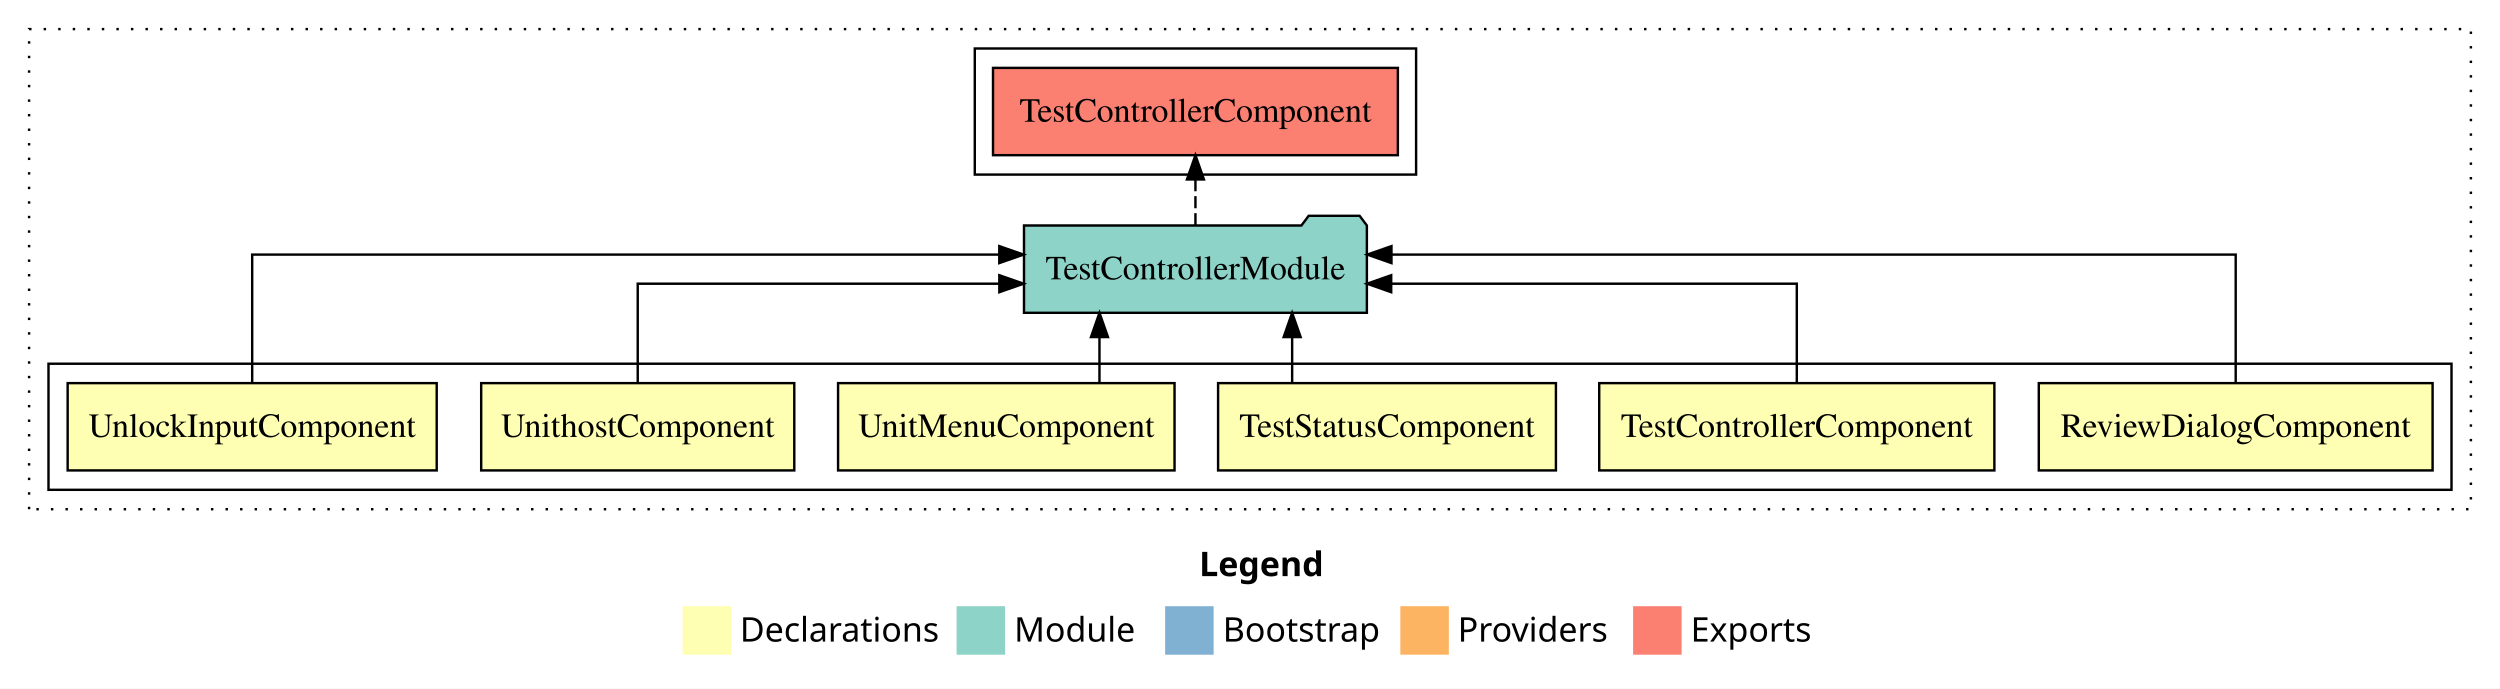
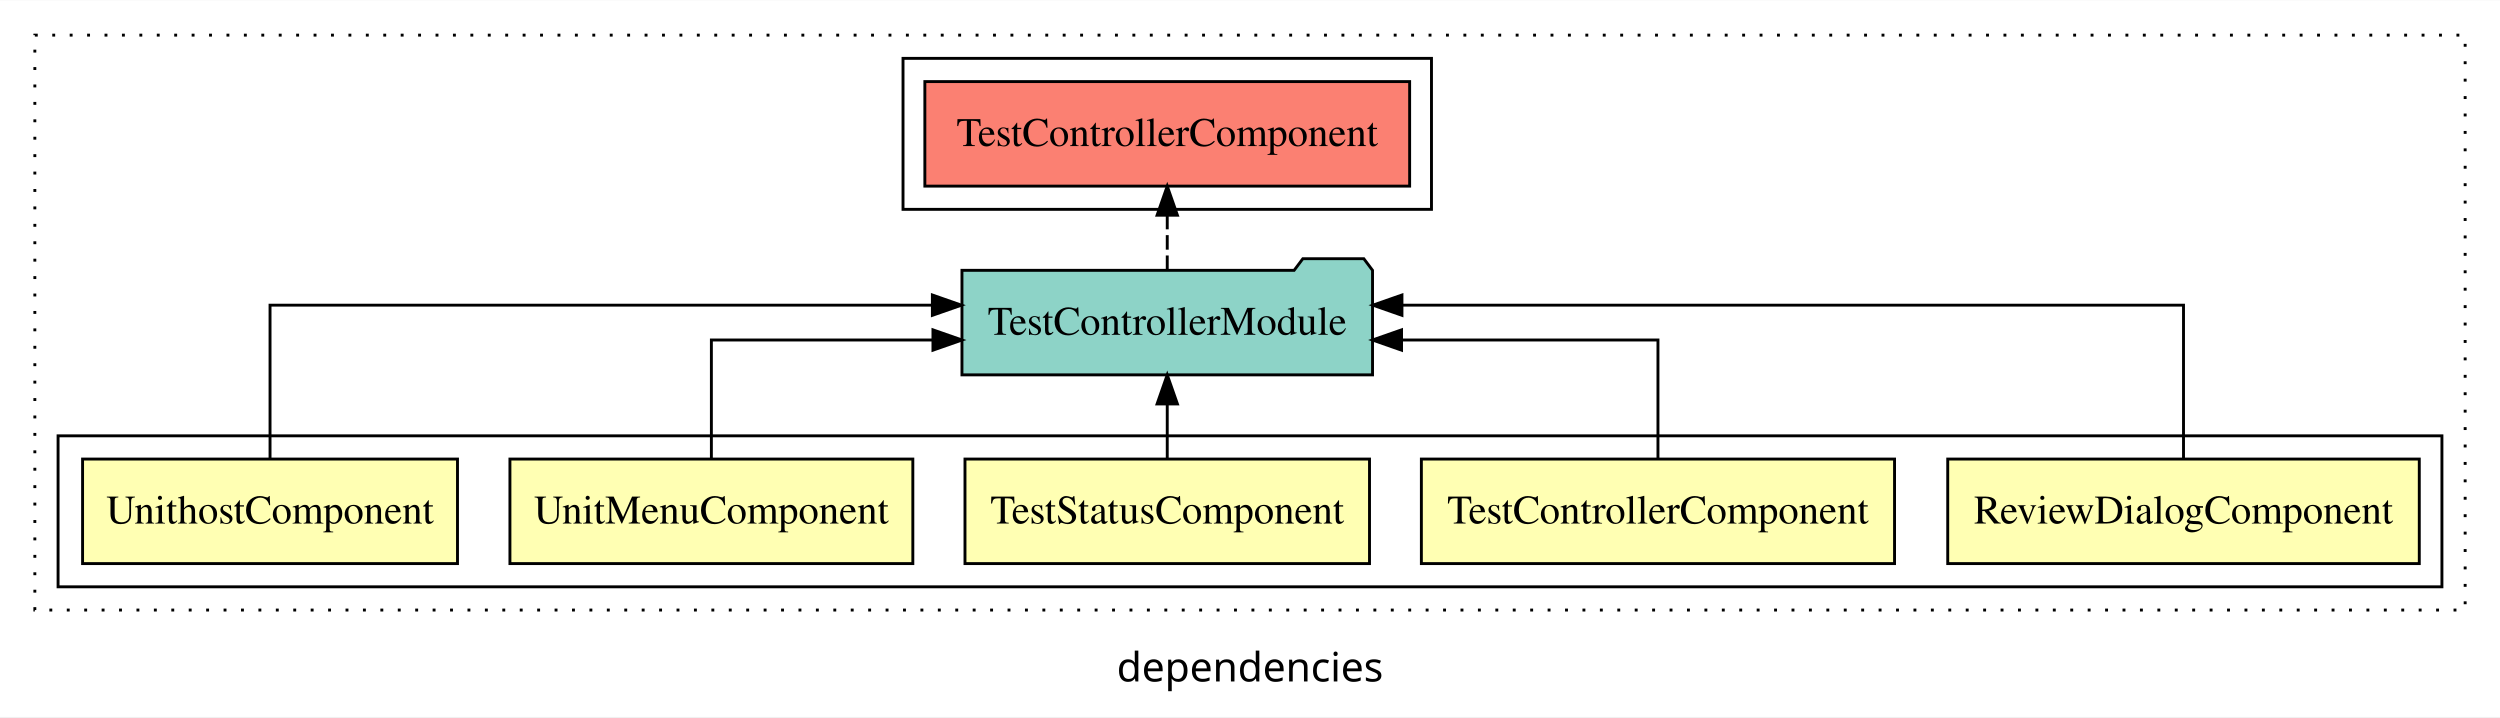
- <svg xmlns="http://www.w3.org/2000/svg" width="1031pt" height="284pt" viewBox="0.00 0.00 1031.00 284.00">
-   <g id="graph0" class="graph" transform="scale(1 1) rotate(0) translate(4 280)">
-     <polygon fill="white" stroke="transparent" points="-4,4 -4,-280 1027,-280 1027,4 -4,4" />
-     <text text-anchor="start" x="490.51" y="-42.4" font-family="sans-serif" font-weight="bold" font-size="14.00">Legend</text>
-     <polygon fill="#ffffb3" stroke="transparent" points="277.5,-10 277.5,-30 297.5,-30 297.5,-10 277.5,-10" />
-     <text text-anchor="start" x="301.13" y="-15.4" font-family="sans-serif" font-size="14.00">  Declarations</text>
-     <polygon fill="#8dd3c7" stroke="transparent" points="390.5,-10 390.5,-30 410.5,-30 410.5,-10 390.5,-10" />
-     <text text-anchor="start" x="414.23" y="-15.4" font-family="sans-serif" font-size="14.00">  Module</text>
-     <polygon fill="#80b1d3" stroke="transparent" points="476.5,-10 476.5,-30 496.5,-30 496.5,-10 476.5,-10" />
-     <text text-anchor="start" x="500.28" y="-15.4" font-family="sans-serif" font-size="14.00">  Bootstrap</text>
-     <polygon fill="#fdb462" stroke="transparent" points="573.5,-10 573.5,-30 593.5,-30 593.5,-10 573.5,-10" />
-     <text text-anchor="start" x="597.17" y="-15.4" font-family="sans-serif" font-size="14.00">  Providers</text>
-     <polygon fill="#fb8072" stroke="transparent" points="669.5,-10 669.5,-30 689.5,-30 689.5,-10 669.5,-10" />
-     <text text-anchor="start" x="693.23" y="-15.4" font-family="sans-serif" font-size="14.00">  Exports</text>
+ <svg xmlns="http://www.w3.org/2000/svg" width="861pt" height="247pt" viewBox="0.00 0.00 861.00 246.80">
+   <g id="graph0" class="graph" transform="scale(1 1) rotate(0) translate(4 242.8)">
+     <polygon fill="white" stroke="transparent" points="-4,4 -4,-242.8 857,-242.8 857,4 -4,4" />
+     <text text-anchor="middle" x="426.5" y="-8.2" font-family="sans-serif" font-size="14.00">dependencies</text>
    <g id="clust1" class="cluster">
-       <polygon fill="none" stroke="black" stroke-dasharray="1,5" points="8,-70 8,-268 1015,-268 1015,-70 8,-70" />
-     </g>
-     <g id="clust10" class="cluster">
-       <polygon fill="none" stroke="black" points="398,-208 398,-260 580,-260 580,-208 398,-208" />
+       <polygon fill="none" stroke="black" stroke-dasharray="1,5" points="8,-32.8 8,-230.8 845,-230.8 845,-32.8 8,-32.8" />
    </g>
    <g id="clust2" class="cluster">
-       <polygon fill="none" stroke="black" points="16,-78 16,-130 1007,-130 1007,-78 16,-78" />
+       <polygon fill="none" stroke="black" points="16,-40.8 16,-92.8 837,-92.8 837,-40.8 16,-40.8" />
+     </g>
+     <g id="clust9" class="cluster">
+       <polygon fill="none" stroke="black" points="307,-170.8 307,-222.8 489,-222.8 489,-170.8 307,-170.8" />
    </g>
    <g id="node1" class="node">
-       <polygon fill="#ffffb3" stroke="black" points="999.2,-122 836.8,-122 836.8,-86 999.2,-86 999.2,-122" />
-       <text text-anchor="middle" x="918" y="-99.8" font-family="Times,serif" font-size="14.00">ReviewDialogComponent</text>
+       <polygon fill="#ffffb3" stroke="black" points="829.2,-84.8 666.8,-84.8 666.8,-48.8 829.2,-48.8 829.2,-84.8" />
+       <text text-anchor="middle" x="748" y="-62.6" font-family="Times,serif" font-size="14.00">ReviewDialogComponent</text>
+     </g>
+     <g id="node6" class="node">
+       <polygon fill="#8dd3c7" stroke="black" points="468.7,-149.8 465.7,-153.8 444.7,-153.8 441.7,-149.8 327.3,-149.8 327.3,-113.8 468.7,-113.8 468.7,-149.8" />
+       <text text-anchor="middle" x="398" y="-127.6" font-family="Times,serif" font-size="14.00">TestControllerModule</text>
+     </g>
+     <g id="edge1" class="edge">
+       <path fill="none" stroke="black" d="M748,-85.08C748,-106.12 748,-137.8 748,-137.8 748,-137.8 478.83,-137.8 478.83,-137.8" />
+       <polygon fill="black" stroke="black" points="478.83,-134.3 468.83,-137.8 478.83,-141.3 478.83,-134.3" />
+     </g>
+     <g id="node2" class="node">
+       <polygon fill="#ffffb3" stroke="black" points="648.48,-84.8 485.52,-84.8 485.52,-48.8 648.48,-48.8 648.48,-84.8" />
+       <text text-anchor="middle" x="567" y="-62.6" font-family="Times,serif" font-size="14.00">TestControllerComponent</text>
+     </g>
+     <g id="edge2" class="edge">
+       <path fill="none" stroke="black" d="M567,-84.82C567,-102.17 567,-125.8 567,-125.8 567,-125.8 478.69,-125.8 478.69,-125.8" />
+       <polygon fill="black" stroke="black" points="478.69,-122.3 468.69,-125.8 478.69,-129.3 478.69,-122.3" />
+     </g>
+     <g id="node3" class="node">
+       <polygon fill="#ffffb3" stroke="black" points="467.66,-84.8 328.34,-84.8 328.34,-48.8 467.66,-48.8 467.66,-84.8" />
+       <text text-anchor="middle" x="398" y="-62.6" font-family="Times,serif" font-size="14.00">TestStatusComponent</text>
+     </g>
+     <g id="edge3" class="edge">
+       <path fill="none" stroke="black" d="M398,-84.91C398,-84.91 398,-103.79 398,-103.79" />
+       <polygon fill="black" stroke="black" points="394.5,-103.79 398,-113.79 401.5,-103.79 394.5,-103.79" />
+     </g>
+     <g id="node4" class="node">
+       <polygon fill="#ffffb3" stroke="black" points="310.38,-84.8 171.62,-84.8 171.62,-48.8 310.38,-48.8 310.38,-84.8" />
+       <text text-anchor="middle" x="241" y="-62.6" font-family="Times,serif" font-size="14.00">UnitMenuComponent</text>
+     </g>
+     <g id="edge4" class="edge">
+       <path fill="none" stroke="black" d="M241,-84.82C241,-102.17 241,-125.8 241,-125.8 241,-125.8 317.31,-125.8 317.31,-125.8" />
+       <polygon fill="black" stroke="black" points="317.31,-129.3 327.31,-125.8 317.31,-122.3 317.31,-129.3" />
+     </g>
+     <g id="node5" class="node">
+       <polygon fill="#ffffb3" stroke="black" points="153.56,-84.8 24.44,-84.8 24.44,-48.8 153.56,-48.8 153.56,-84.8" />
+       <text text-anchor="middle" x="89" y="-62.6" font-family="Times,serif" font-size="14.00">UnithostComponent</text>
+     </g>
+     <g id="edge5" class="edge">
+       <path fill="none" stroke="black" d="M89,-85.08C89,-106.12 89,-137.8 89,-137.8 89,-137.8 317.11,-137.8 317.11,-137.8" />
+       <polygon fill="black" stroke="black" points="317.11,-141.3 327.11,-137.8 317.11,-134.3 317.11,-141.3" />
    </g>
    <g id="node7" class="node">
-       <polygon fill="#8dd3c7" stroke="black" points="559.7,-187 556.7,-191 535.7,-191 532.7,-187 418.3,-187 418.3,-151 559.7,-151 559.7,-187" />
-       <text text-anchor="middle" x="489" y="-164.8" font-family="Times,serif" font-size="14.00">TestControllerModule</text>
-     </g>
-     <g id="edge1" class="edge">
-       <path fill="none" stroke="black" d="M918,-122.28C918,-143.32 918,-175 918,-175 918,-175 569.84,-175 569.84,-175" />
-       <polygon fill="black" stroke="black" points="569.84,-171.5 559.84,-175 569.84,-178.5 569.84,-171.5" />
-     </g>
-     <g id="node2" class="node">
-       <polygon fill="#ffffb3" stroke="black" points="818.48,-122 655.52,-122 655.52,-86 818.48,-86 818.48,-122" />
-       <text text-anchor="middle" x="737" y="-99.8" font-family="Times,serif" font-size="14.00">TestControllerComponent</text>
-     </g>
-     <g id="edge2" class="edge">
-       <path fill="none" stroke="black" d="M737,-122.02C737,-139.37 737,-163 737,-163 737,-163 569.73,-163 569.73,-163" />
-       <polygon fill="black" stroke="black" points="569.73,-159.5 559.73,-163 569.73,-166.5 569.73,-159.5" />
-     </g>
-     <g id="node3" class="node">
-       <polygon fill="#ffffb3" stroke="black" points="637.66,-122 498.34,-122 498.34,-86 637.66,-86 637.66,-122" />
-       <text text-anchor="middle" x="568" y="-99.8" font-family="Times,serif" font-size="14.00">TestStatusComponent</text>
-     </g>
-     <g id="edge3" class="edge">
-       <path fill="none" stroke="black" d="M528.88,-122.11C528.88,-122.11 528.88,-140.99 528.88,-140.99" />
-       <polygon fill="black" stroke="black" points="525.38,-140.99 528.88,-150.99 532.38,-140.99 525.38,-140.99" />
-     </g>
-     <g id="node4" class="node">
-       <polygon fill="#ffffb3" stroke="black" points="480.38,-122 341.62,-122 341.62,-86 480.38,-86 480.38,-122" />
-       <text text-anchor="middle" x="411" y="-99.8" font-family="Times,serif" font-size="14.00">UnitMenuComponent</text>
-     </g>
-     <g id="edge4" class="edge">
-       <path fill="none" stroke="black" d="M449.42,-122.11C449.42,-122.11 449.42,-140.99 449.42,-140.99" />
-       <polygon fill="black" stroke="black" points="445.92,-140.99 449.42,-150.99 452.92,-140.99 445.92,-140.99" />
-     </g>
-     <g id="node5" class="node">
-       <polygon fill="#ffffb3" stroke="black" points="323.56,-122 194.44,-122 194.44,-86 323.56,-86 323.56,-122" />
-       <text text-anchor="middle" x="259" y="-99.8" font-family="Times,serif" font-size="14.00">UnithostComponent</text>
-     </g>
-     <g id="edge5" class="edge">
-       <path fill="none" stroke="black" d="M259,-122.02C259,-139.37 259,-163 259,-163 259,-163 408.12,-163 408.12,-163" />
-       <polygon fill="black" stroke="black" points="408.12,-166.5 418.12,-163 408.12,-159.5 408.12,-166.5" />
-     </g>
-     <g id="node6" class="node">
-       <polygon fill="#ffffb3" stroke="black" points="176.1,-122 23.9,-122 23.9,-86 176.1,-86 176.1,-122" />
-       <text text-anchor="middle" x="100" y="-99.8" font-family="Times,serif" font-size="14.00">UnlockInputComponent</text>
+       <polygon fill="#fb8072" stroke="black" points="481.48,-214.8 314.52,-214.8 314.52,-178.8 481.48,-178.8 481.48,-214.8" />
+       <text text-anchor="middle" x="398" y="-192.6" font-family="Times,serif" font-size="14.00">TestControllerComponent </text>
    </g>
    <g id="edge6" class="edge">
-       <path fill="none" stroke="black" d="M100,-122.28C100,-143.32 100,-175 100,-175 100,-175 408.1,-175 408.1,-175" />
-       <polygon fill="black" stroke="black" points="408.1,-178.5 418.1,-175 408.1,-171.5 408.1,-178.5" />
-     </g>
-     <g id="node8" class="node">
-       <polygon fill="#fb8072" stroke="black" points="572.48,-252 405.52,-252 405.52,-216 572.48,-216 572.48,-252" />
-       <text text-anchor="middle" x="489" y="-229.8" font-family="Times,serif" font-size="14.00">TestControllerComponent </text>
-     </g>
-     <g id="edge7" class="edge">
-       <path fill="none" stroke="black" stroke-dasharray="5,2" d="M489,-187.11C489,-187.11 489,-205.99 489,-205.99" />
-       <polygon fill="black" stroke="black" points="485.5,-205.99 489,-215.99 492.5,-205.99 485.5,-205.99" />
+       <path fill="none" stroke="black" stroke-dasharray="5,2" d="M398,-149.91C398,-149.91 398,-168.79 398,-168.79" />
+       <polygon fill="black" stroke="black" points="394.5,-168.79 398,-178.79 401.5,-168.79 394.5,-168.79" />
    </g>
  </g>
</svg>
